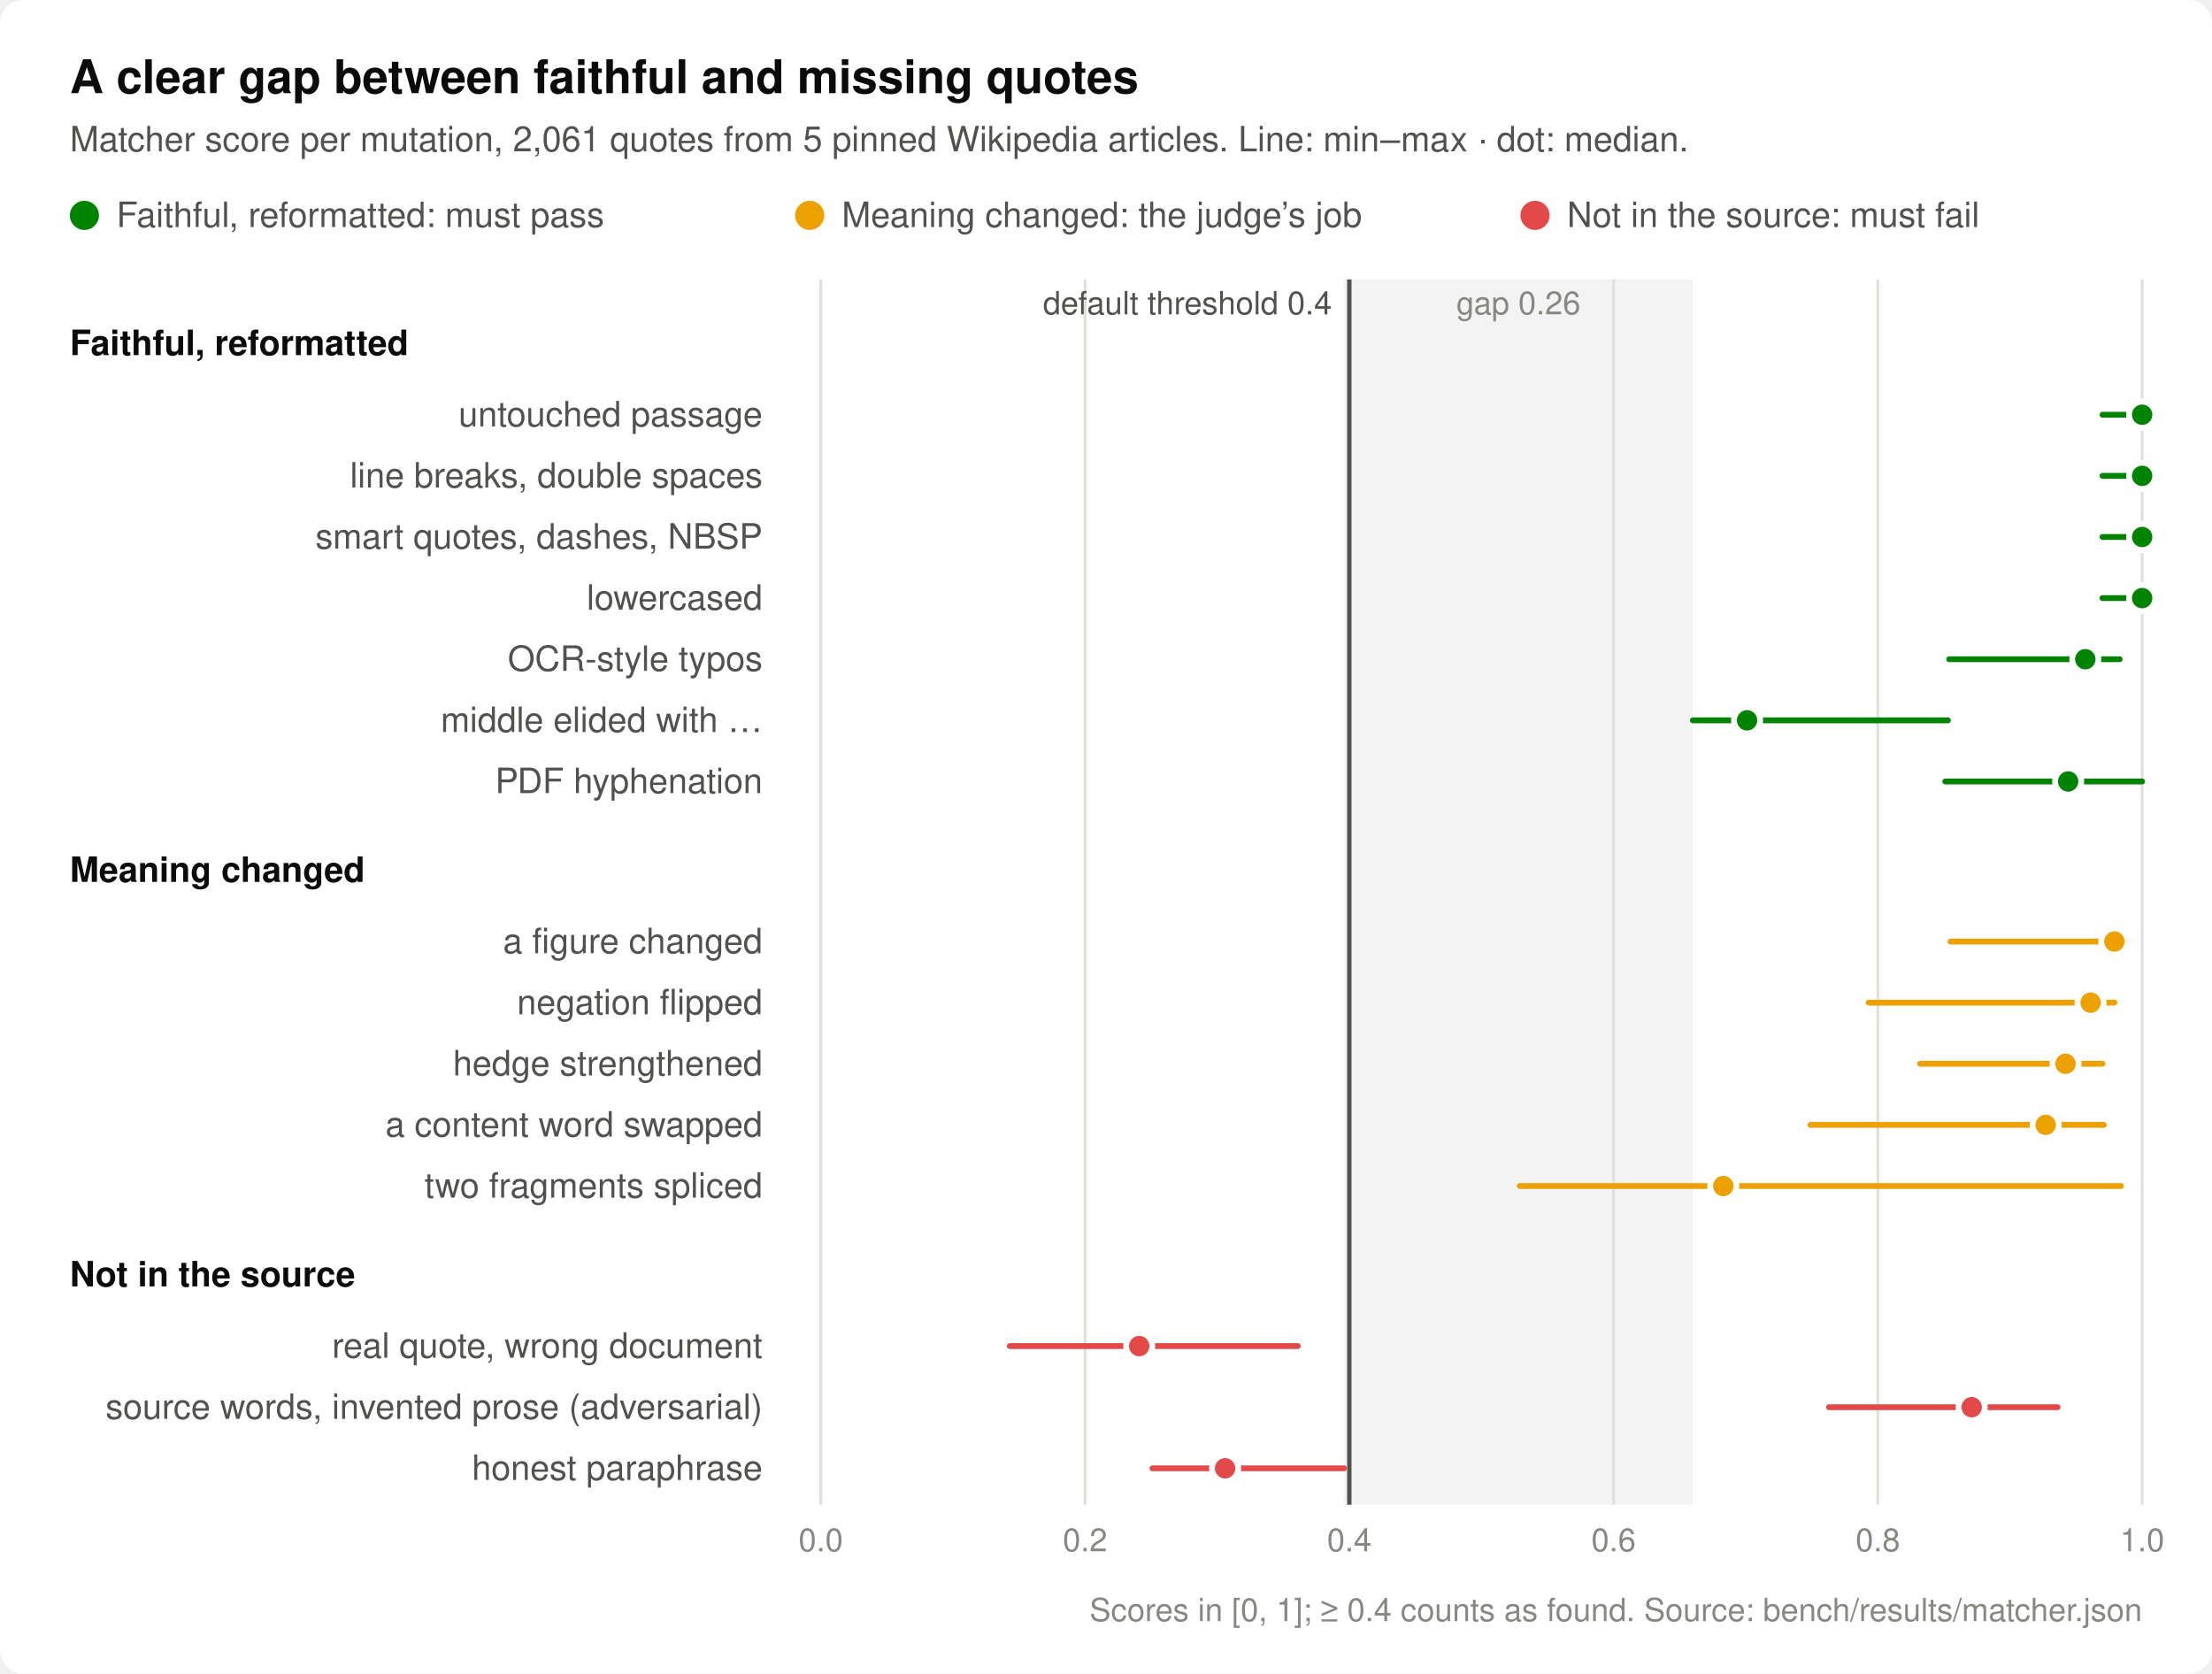
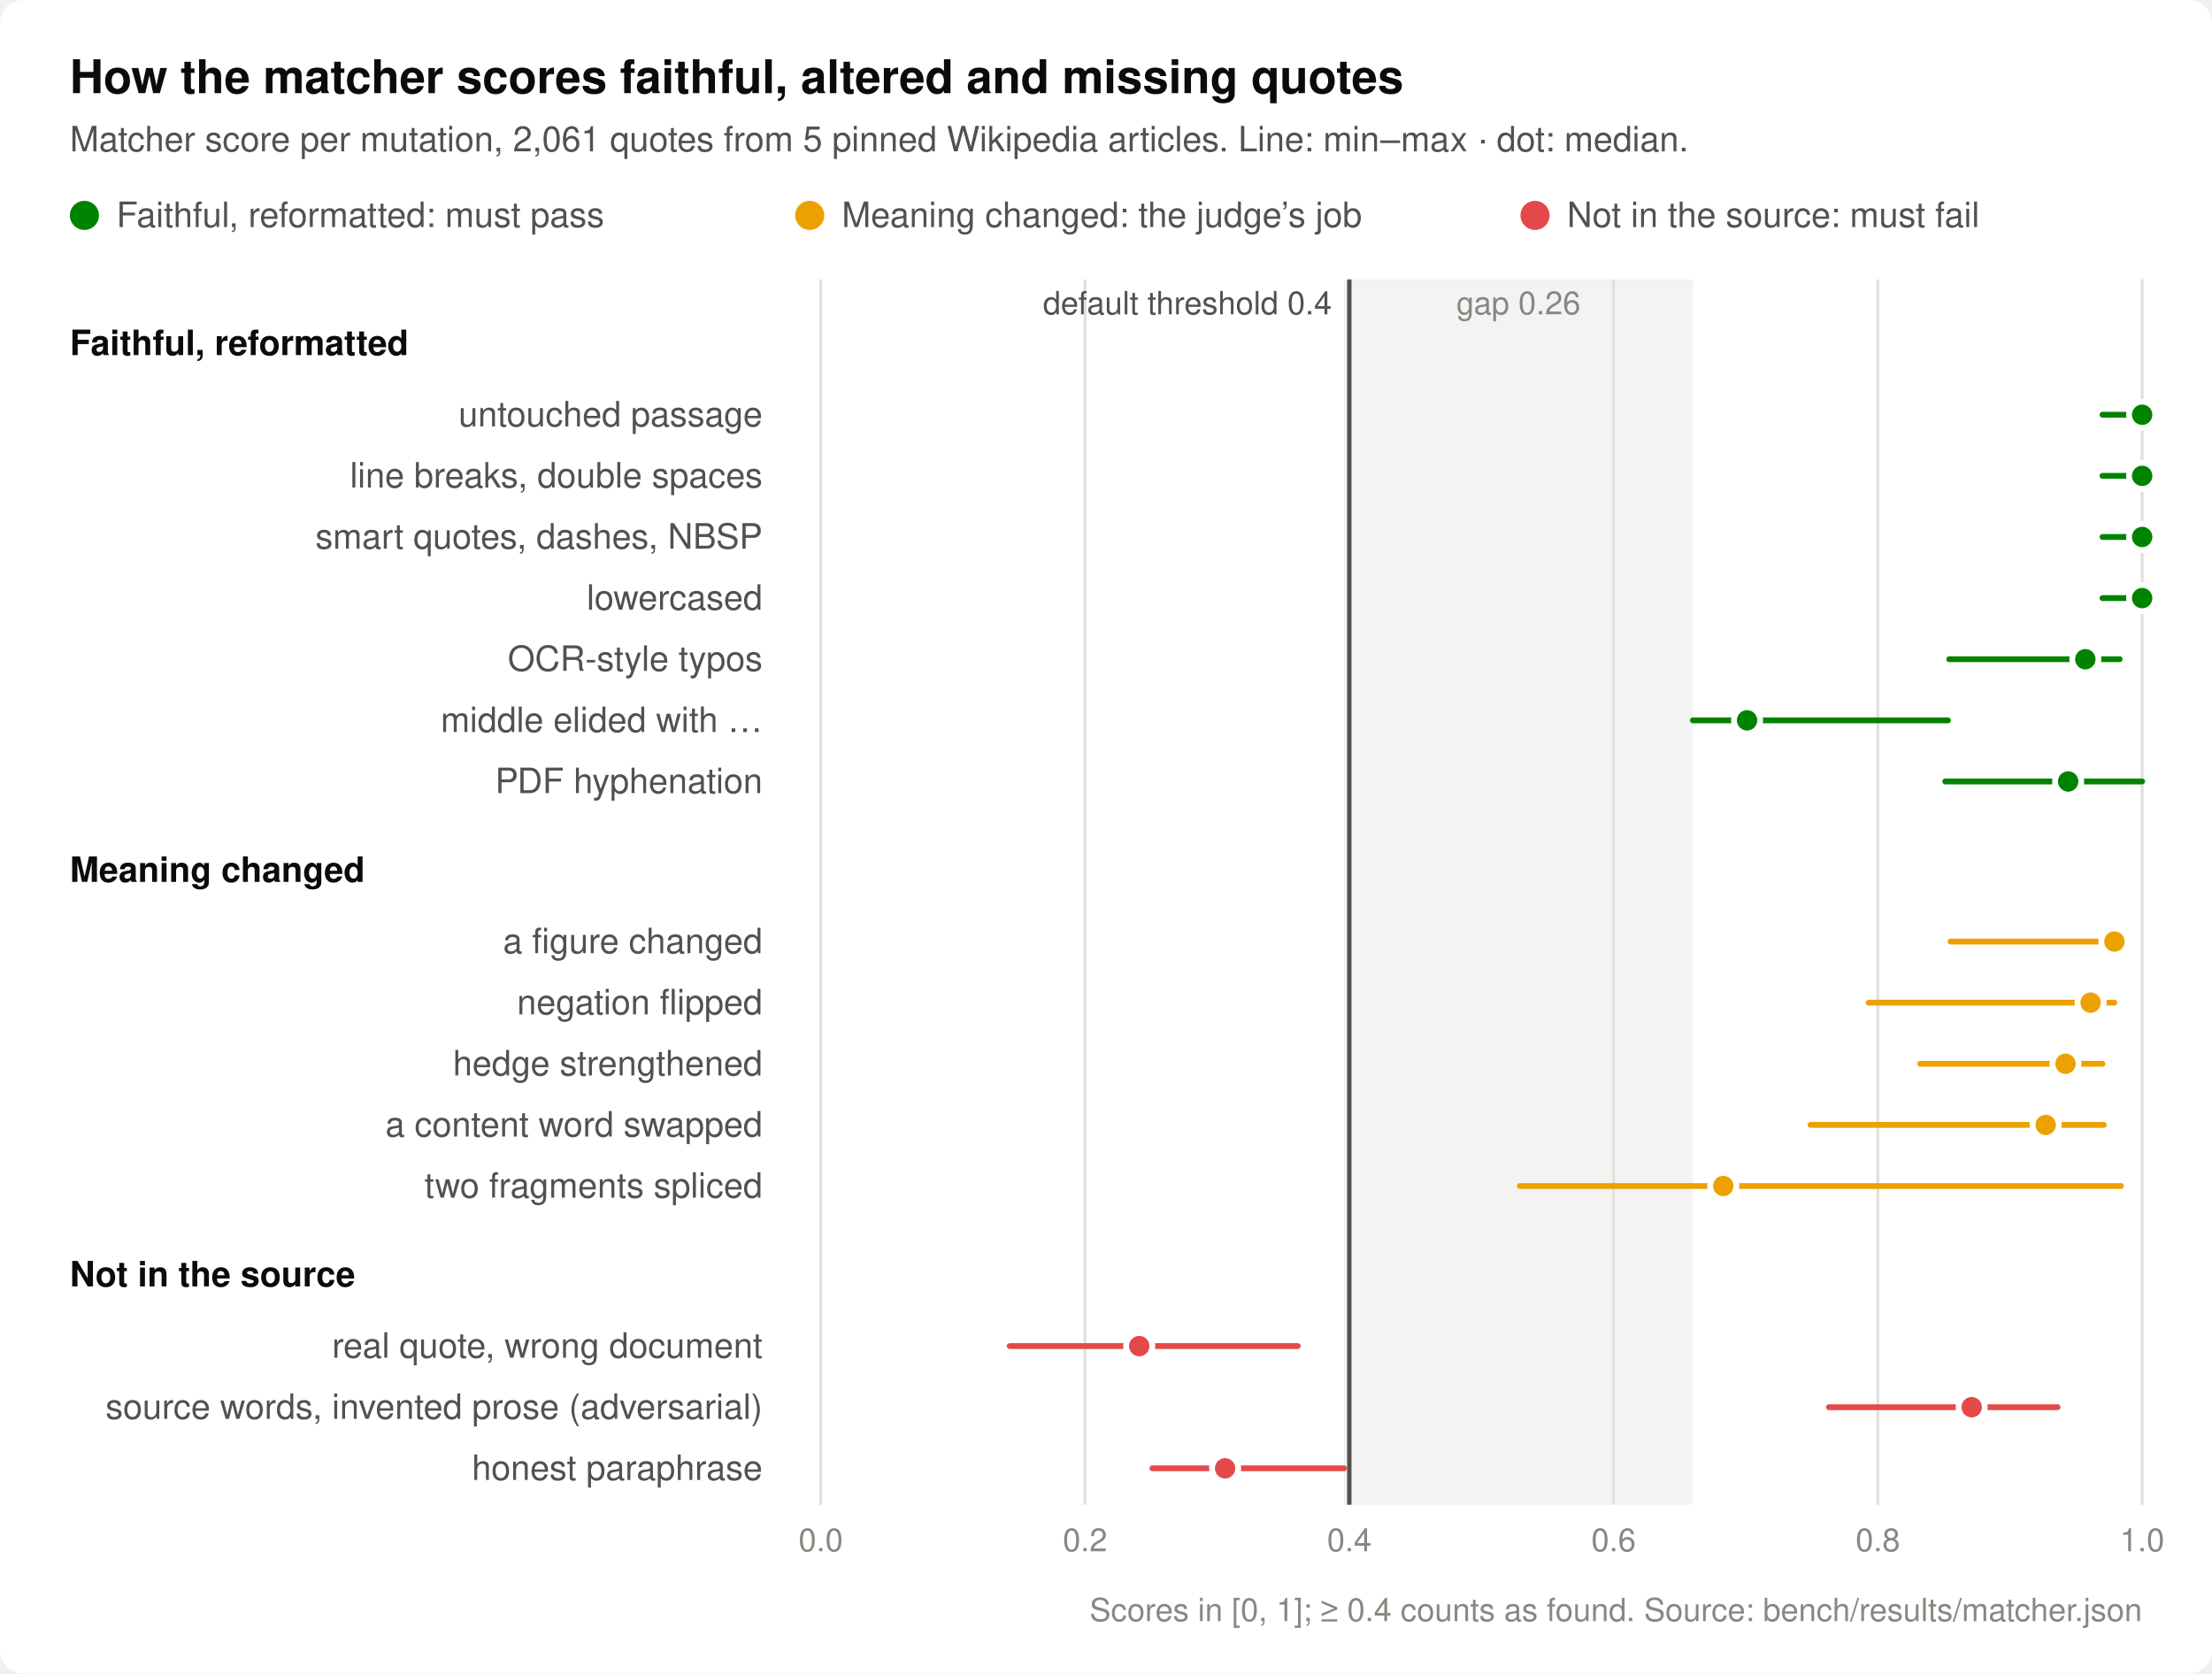
<svg xmlns="http://www.w3.org/2000/svg" width="760" height="575" viewBox="0 0 760 575" role="img" aria-label="Matcher score ranges per mutation family" font-family="system-ui, -apple-system, &quot;Segoe UI&quot;, Helvetica, Arial, sans-serif">
  <rect width="760" height="575" rx="8" fill="#ffffff" />
-   <text x="24" y="32" font-size="16" font-weight="600" fill="#0b0b0b" text-anchor="start">A clear gap between faithful and missing quotes</text>
+   <text x="24" y="32" font-size="16" font-weight="600" fill="#0b0b0b" text-anchor="start">How the matcher scores faithful, altered and missing quotes</text>
  <text x="24" y="52" font-size="12" font-weight="400" fill="#52514e" text-anchor="start">Matcher score per mutation, 2,061 quotes from 5 pinned Wikipedia articles. Line: min–max · dot: median.</text>
  <circle cx="29" cy="74" r="5" fill="#008300" />
  <text x="40" y="78" font-size="12" font-weight="400" fill="#52514e" text-anchor="start">Faithful, reformatted: must pass</text>
  <circle cx="278.2" cy="74" r="5" fill="#eda100" />
  <text x="289.2" y="78" font-size="12" font-weight="400" fill="#52514e" text-anchor="start">Meaning changed: the judge’s job</text>
  <circle cx="527.4" cy="74" r="5" fill="#e34948" />
  <text x="538.4" y="78" font-size="12" font-weight="400" fill="#52514e" text-anchor="start">Not in the source: must fail</text>
  <rect x="461.784" y="96" width="119.856" height="421" fill="rgba(11,11,11,0.05)" />
  <line x1="282" y1="96" x2="282" y2="517" stroke="#e1e0d9" stroke-width="1" />
  <text x="282" y="533" font-size="11" font-weight="400" fill="#898781" text-anchor="middle" font-variant-numeric="tabular-nums">0.0</text>
  <line x1="372.8" y1="96" x2="372.8" y2="517" stroke="#e1e0d9" stroke-width="1" />
  <text x="372.8" y="533" font-size="11" font-weight="400" fill="#898781" text-anchor="middle" font-variant-numeric="tabular-nums">0.2</text>
  <line x1="463.6" y1="96" x2="463.6" y2="517" stroke="#e1e0d9" stroke-width="1" />
  <text x="463.6" y="533" font-size="11" font-weight="400" fill="#898781" text-anchor="middle" font-variant-numeric="tabular-nums">0.4</text>
  <line x1="554.4" y1="96" x2="554.4" y2="517" stroke="#e1e0d9" stroke-width="1" />
  <text x="554.4" y="533" font-size="11" font-weight="400" fill="#898781" text-anchor="middle" font-variant-numeric="tabular-nums">0.6</text>
  <line x1="645.2" y1="96" x2="645.2" y2="517" stroke="#e1e0d9" stroke-width="1" />
  <text x="645.2" y="533" font-size="11" font-weight="400" fill="#898781" text-anchor="middle" font-variant-numeric="tabular-nums">0.8</text>
  <line x1="736" y1="96" x2="736" y2="517" stroke="#e1e0d9" stroke-width="1" />
  <text x="736" y="533" font-size="11" font-weight="400" fill="#898781" text-anchor="middle" font-variant-numeric="tabular-nums">1.0</text>
  <line x1="463.6" y1="96" x2="463.6" y2="517" stroke="#52514e" stroke-width="1.5" />
  <text x="457.6" y="108" font-size="11" font-weight="400" fill="#52514e" text-anchor="end">default threshold 0.4</text>
  <text x="521.712" y="108" font-size="11" font-weight="400" fill="#898781" text-anchor="middle">gap 0.26</text>
  <text x="24" y="122" font-size="12" font-weight="600" fill="#0b0b0b" text-anchor="start">Faithful, reformatted</text>
  <text x="262" y="146.5" font-size="12" font-weight="400" fill="#52514e" text-anchor="end">untouched passage</text>
  <line x1="722.38" y1="142.5" x2="736" y2="142.5" stroke="#008300" stroke-width="2" stroke-linecap="round" />
  <circle cx="736" cy="142.5" r="4.5" fill="#008300" stroke="#ffffff" stroke-width="2" />
  <text x="262" y="167.5" font-size="12" font-weight="400" fill="#52514e" text-anchor="end">line breaks, double spaces</text>
  <line x1="722.38" y1="163.5" x2="736" y2="163.5" stroke="#008300" stroke-width="2" stroke-linecap="round" />
  <circle cx="736" cy="163.5" r="4.5" fill="#008300" stroke="#ffffff" stroke-width="2" />
  <text x="262" y="188.5" font-size="12" font-weight="400" fill="#52514e" text-anchor="end">smart quotes, dashes, NBSP</text>
  <line x1="722.38" y1="184.5" x2="736" y2="184.5" stroke="#008300" stroke-width="2" stroke-linecap="round" />
  <circle cx="736" cy="184.5" r="4.5" fill="#008300" stroke="#ffffff" stroke-width="2" />
  <text x="262" y="209.5" font-size="12" font-weight="400" fill="#52514e" text-anchor="end">lowercased</text>
  <line x1="722.38" y1="205.5" x2="736" y2="205.5" stroke="#008300" stroke-width="2" stroke-linecap="round" />
  <circle cx="736" cy="205.5" r="4.5" fill="#008300" stroke="#ffffff" stroke-width="2" />
  <text x="262" y="230.5" font-size="12" font-weight="400" fill="#52514e" text-anchor="end">OCR-style typos</text>
  <line x1="669.716" y1="226.5" x2="728.282" y2="226.5" stroke="#008300" stroke-width="2" stroke-linecap="round" />
  <circle cx="716.478" cy="226.5" r="4.5" fill="#008300" stroke="#ffffff" stroke-width="2" />
  <text x="262" y="251.5" font-size="12" font-weight="400" fill="#52514e" text-anchor="end">middle elided with …</text>
  <line x1="581.64" y1="247.5" x2="669.262" y2="247.5" stroke="#008300" stroke-width="2" stroke-linecap="round" />
  <circle cx="600.254" cy="247.5" r="4.5" fill="#008300" stroke="#ffffff" stroke-width="2" />
  <text x="262" y="272.5" font-size="12" font-weight="400" fill="#52514e" text-anchor="end">PDF hyphenation</text>
  <line x1="668.354" y1="268.5" x2="736" y2="268.5" stroke="#008300" stroke-width="2" stroke-linecap="round" />
  <circle cx="710.576" cy="268.5" r="4.5" fill="#008300" stroke="#ffffff" stroke-width="2" />
  <text x="24" y="303" font-size="12" font-weight="600" fill="#0b0b0b" text-anchor="start">Meaning changed</text>
  <text x="262" y="327.5" font-size="12" font-weight="400" fill="#52514e" text-anchor="end">a figure changed</text>
  <line x1="670.17" y1="323.5" x2="730.098" y2="323.5" stroke="#eda100" stroke-width="2" stroke-linecap="round" />
  <circle cx="726.466" cy="323.5" r="4.5" fill="#eda100" stroke="#ffffff" stroke-width="2" />
  <text x="262" y="348.5" font-size="12" font-weight="400" fill="#52514e" text-anchor="end">negation flipped</text>
  <line x1="642.022" y1="344.5" x2="726.466" y2="344.5" stroke="#eda100" stroke-width="2" stroke-linecap="round" />
  <circle cx="718.294" cy="344.5" r="4.5" fill="#eda100" stroke="#ffffff" stroke-width="2" />
  <text x="262" y="369.5" font-size="12" font-weight="400" fill="#52514e" text-anchor="end">hedge strengthened</text>
  <line x1="659.728" y1="365.5" x2="722.38" y2="365.5" stroke="#eda100" stroke-width="2" stroke-linecap="round" />
  <circle cx="709.668" cy="365.5" r="4.5" fill="#eda100" stroke="#ffffff" stroke-width="2" />
  <text x="262" y="390.5" font-size="12" font-weight="400" fill="#52514e" text-anchor="end">a content word swapped</text>
  <line x1="622.046" y1="386.5" x2="722.834" y2="386.5" stroke="#eda100" stroke-width="2" stroke-linecap="round" />
  <circle cx="702.858" cy="386.5" r="4.5" fill="#eda100" stroke="#ffffff" stroke-width="2" />
  <text x="262" y="411.5" font-size="12" font-weight="400" fill="#52514e" text-anchor="end">two fragments spliced</text>
  <line x1="522.166" y1="407.5" x2="728.736" y2="407.5" stroke="#eda100" stroke-width="2" stroke-linecap="round" />
  <circle cx="592.082" cy="407.5" r="4.5" fill="#eda100" stroke="#ffffff" stroke-width="2" />
  <text x="24" y="442" font-size="12" font-weight="600" fill="#0b0b0b" text-anchor="start">Not in the source</text>
  <text x="262" y="466.5" font-size="12" font-weight="400" fill="#52514e" text-anchor="end">real quote, wrong document</text>
  <line x1="346.922" y1="462.5" x2="445.894" y2="462.5" stroke="#e34948" stroke-width="2" stroke-linecap="round" />
  <circle cx="391.414" cy="462.5" r="4.5" fill="#e34948" stroke="#ffffff" stroke-width="2" />
  <text x="262" y="487.5" font-size="12" font-weight="400" fill="#52514e" text-anchor="end">source words, invented prose (adversarial)</text>
  <line x1="628.402" y1="483.5" x2="706.944" y2="483.5" stroke="#e34948" stroke-width="2" stroke-linecap="round" />
  <circle cx="677.434" cy="483.5" r="4.5" fill="#e34948" stroke="#ffffff" stroke-width="2" />
  <text x="262" y="508.5" font-size="12" font-weight="400" fill="#52514e" text-anchor="end">honest paraphrase</text>
  <line x1="395.954" y1="504.5" x2="461.784" y2="504.5" stroke="#e34948" stroke-width="2" stroke-linecap="round" />
  <circle cx="420.924" cy="504.5" r="4.5" fill="#e34948" stroke="#ffffff" stroke-width="2" />
  <text x="736" y="557" font-size="11" font-weight="400" fill="#898781" text-anchor="end">Scores in [0, 1]; ≥ 0.4 counts as found. Source: bench/results/matcher.json</text>
</svg>
